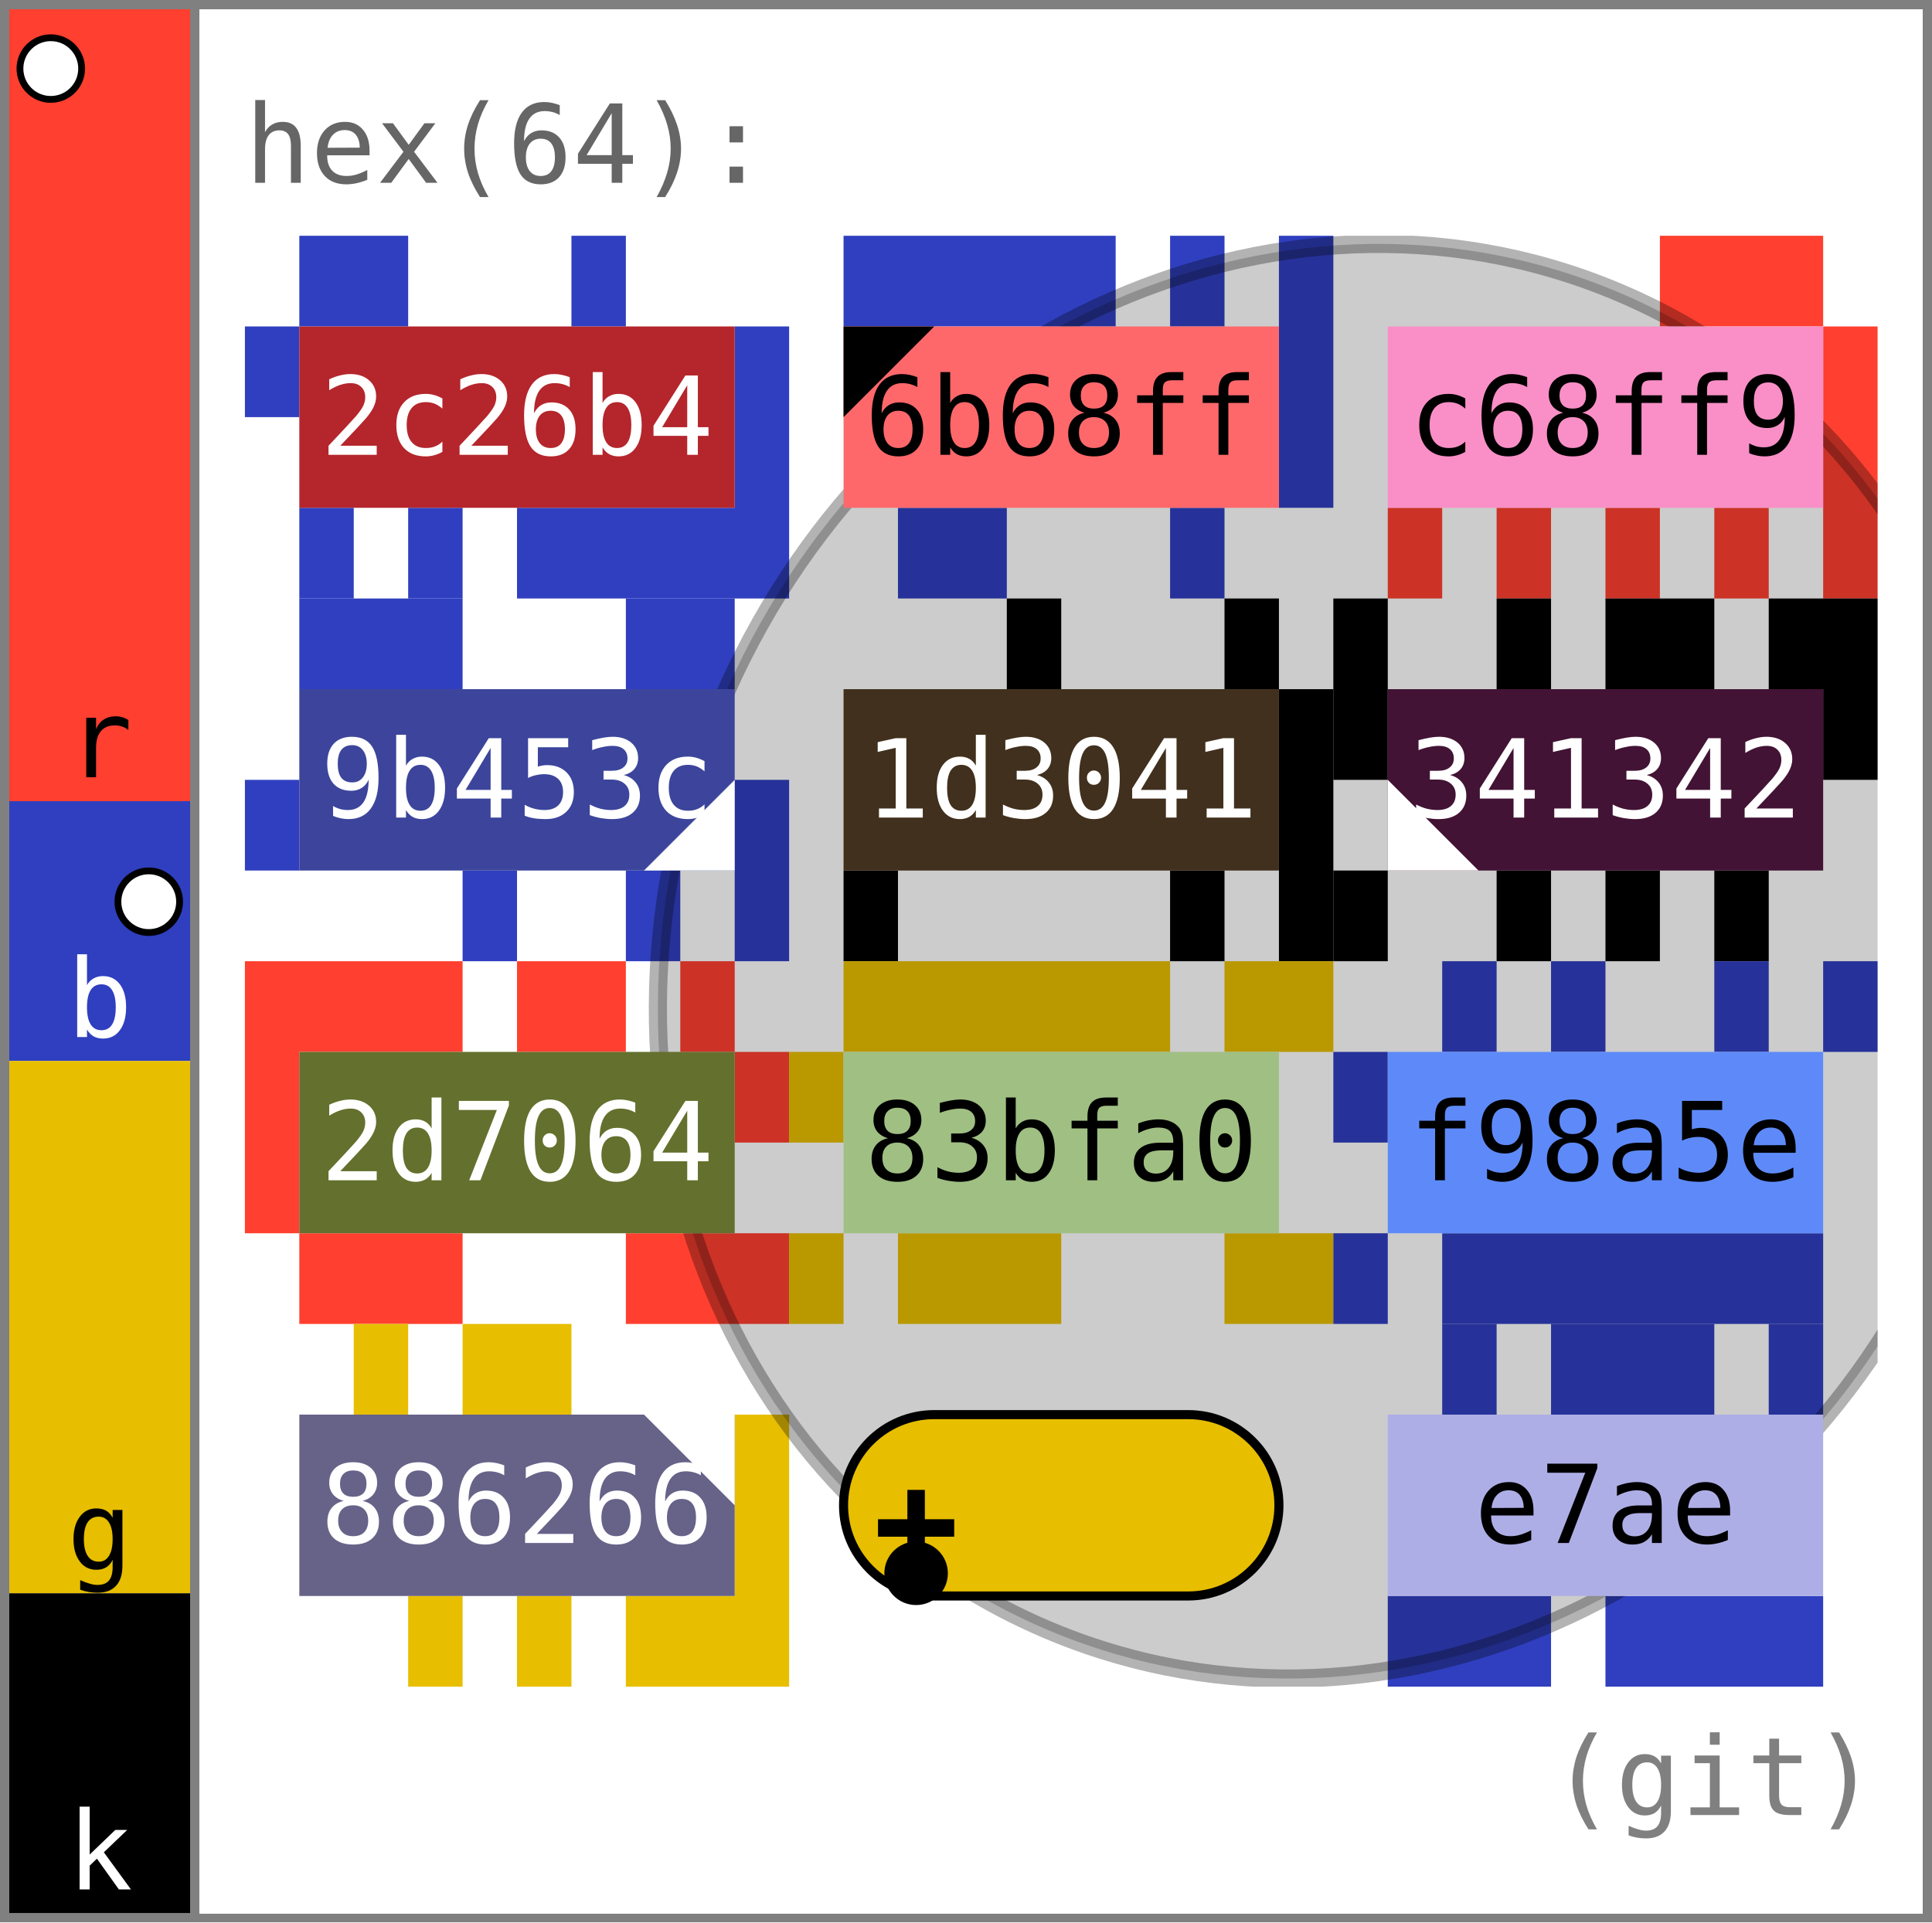
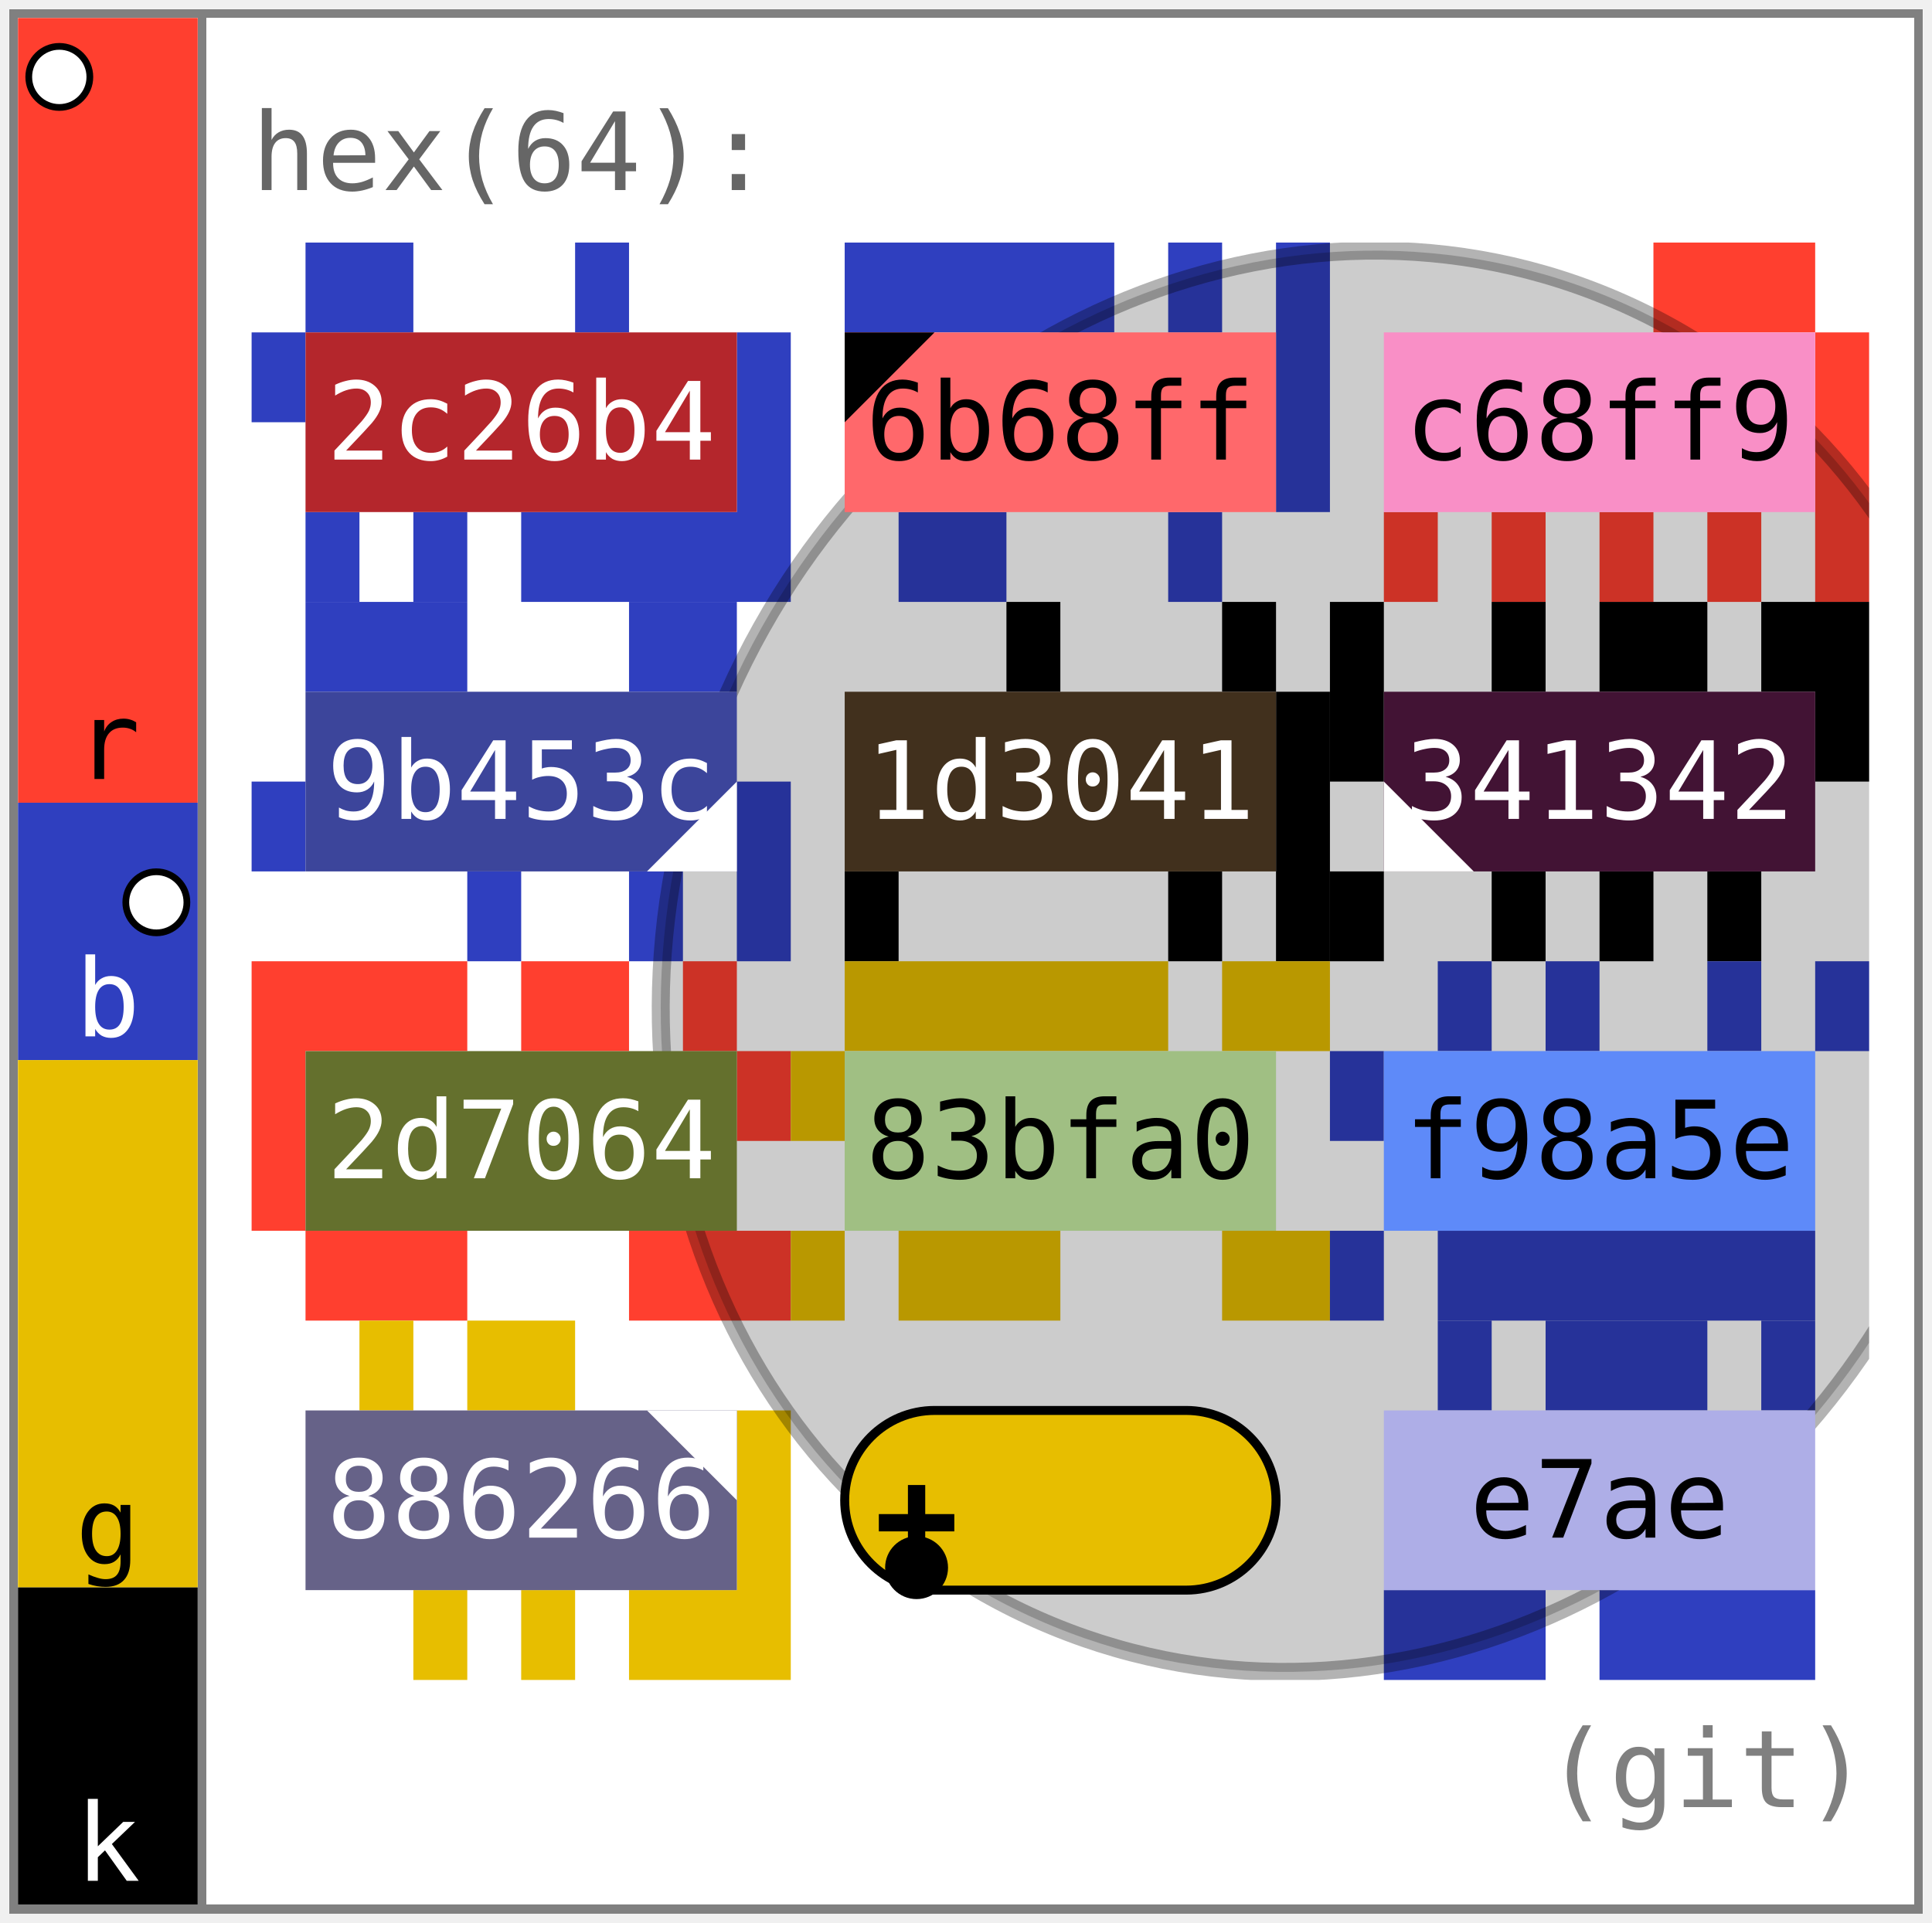
- <svg xmlns="http://www.w3.org/2000/svg" width="213" height="212" viewBox="0 0 213 212" font-family="&quot;JetBrains Mono&quot;, &quot;Menlo&quot;, &quot;Consolas&quot;, &quot;DejaVu Sans Mono&quot;, &quot;Liberation Mono&quot;, &quot;Roboto Mono&quot;, &quot;Noto Sans Mono&quot;, monospace" data-entviz-version="v11" data-entviz-lib="0.11.0" data-input-bytes="64" data-cols="3" data-rows="4">
+ <svg xmlns="http://www.w3.org/2000/svg" width="215" height="214" viewBox="0 0 215 214" font-family="&quot;JetBrains Mono&quot;, &quot;Menlo&quot;, &quot;Consolas&quot;, &quot;DejaVu Sans Mono&quot;, &quot;Liberation Mono&quot;, &quot;Roboto Mono&quot;, &quot;Noto Sans Mono&quot;, monospace" data-entviz-version="v12" data-entviz-lib="0.12.0" data-input-bytes="64" data-cols="3" data-rows="4">
  <defs>
    <clipPath id="grid-clip-95fc460c4ebe155d-3x4">
-       <rect x="27" y="26" width="180" height="160" />
+       <rect x="28" y="27" width="180" height="160" />
    </clipPath>
  </defs>
-   <rect x="0" y="0" width="213" height="212" fill="#ffffff" />
+   <rect x="1" y="1" width="213" height="212" fill="#ffffff" />
  <g data-channel="grid">
-     <rect x="27" y="26" width="180" height="160" fill="#ffffff" />
+     <rect x="28" y="27" width="180" height="160" fill="#ffffff" />
    <g>
-       <path fill="#2f3fbf" d="M33 26h6v10h-6zM39 26h6v10h-6zM63 26h6v10h-6zM81 36h6v10h-6zM81 46h6v10h-6zM81 56h6v10h-6zM75 56h6v10h-6zM69 56h6v10h-6zM63 56h6v10h-6zM57 56h6v10h-6zM45 56h6v10h-6zM33 56h6v10h-6zM27 36h6v10h-6z" />
-       <path fill="#2f3fbf" d="M93 26h6v10h-6zM99 26h6v10h-6zM105 26h6v10h-6zM111 26h6v10h-6zM117 26h6v10h-6zM129 26h6v10h-6zM141 26h6v10h-6zM141 36h6v10h-6zM141 46h6v10h-6zM129 56h6v10h-6zM105 56h6v10h-6zM99 56h6v10h-6z" />
-       <path fill="#ff3f2f" d="M183 26h6v10h-6zM189 26h6v10h-6zM195 26h6v10h-6zM201 36h6v10h-6zM201 46h6v10h-6zM201 56h6v10h-6zM189 56h6v10h-6zM177 56h6v10h-6zM165 56h6v10h-6zM153 56h6v10h-6z" />
-       <path fill="#2f3fbf" d="M33 66h6v10h-6zM39 66h6v10h-6zM45 66h6v10h-6zM69 66h6v10h-6zM75 66h6v10h-6zM81 86h6v10h-6zM81 96h6v10h-6zM69 96h6v10h-6zM51 96h6v10h-6zM27 86h6v10h-6z" />
-       <path fill="#000000" d="M111 66h6v10h-6zM135 66h6v10h-6zM141 76h6v10h-6zM141 86h6v10h-6zM141 96h6v10h-6zM129 96h6v10h-6zM93 96h6v10h-6z" />
-       <path fill="#000000" d="M147 66h6v10h-6zM165 66h6v10h-6zM177 66h6v10h-6zM183 66h6v10h-6zM195 66h6v10h-6zM201 66h6v10h-6zM201 76h6v10h-6zM189 96h6v10h-6zM177 96h6v10h-6zM165 96h6v10h-6zM147 96h6v10h-6zM147 76h6v10h-6z" />
-       <path fill="#ff3f2f" d="M27 106h6v10h-6zM33 106h6v10h-6zM39 106h6v10h-6zM45 106h6v10h-6zM57 106h6v10h-6zM63 106h6v10h-6zM75 106h6v10h-6zM81 116h6v10h-6zM81 136h6v10h-6zM75 136h6v10h-6zM69 136h6v10h-6zM45 136h6v10h-6zM39 136h6v10h-6zM33 136h6v10h-6zM27 126h6v10h-6zM27 116h6v10h-6z" />
-       <path fill="#e7be00" d="M93 106h6v10h-6zM99 106h6v10h-6zM105 106h6v10h-6zM111 106h6v10h-6zM117 106h6v10h-6zM123 106h6v10h-6zM135 106h6v10h-6zM141 106h6v10h-6zM141 136h6v10h-6zM135 136h6v10h-6zM111 136h6v10h-6zM105 136h6v10h-6zM99 136h6v10h-6zM87 136h6v10h-6zM87 116h6v10h-6z" />
-       <path fill="#2f3fbf" d="M159 106h6v10h-6zM171 106h6v10h-6zM189 106h6v10h-6zM201 106h6v10h-6zM195 136h6v10h-6zM189 136h6v10h-6zM183 136h6v10h-6zM177 136h6v10h-6zM171 136h6v10h-6zM165 136h6v10h-6zM159 136h6v10h-6zM147 136h6v10h-6zM147 116h6v10h-6z" />
-       <path fill="#e7be00" d="M39 146h6v10h-6zM51 146h6v10h-6zM57 146h6v10h-6zM81 156h6v10h-6zM81 166h6v10h-6zM81 176h6v10h-6zM75 176h6v10h-6zM69 176h6v10h-6zM57 176h6v10h-6zM45 176h6v10h-6z" />
-       <path fill="#2f3fbf" d="M159 146h6v10h-6zM171 146h6v10h-6zM177 146h6v10h-6zM183 146h6v10h-6zM195 146h6v10h-6zM195 176h6v10h-6zM189 176h6v10h-6zM183 176h6v10h-6zM177 176h6v10h-6zM165 176h6v10h-6zM159 176h6v10h-6zM153 176h6v10h-6z" />
+       <path fill="#2f3fbf" d="M34 27h6v10h-6zM40 27h6v10h-6zM64 27h6v10h-6zM82 37h6v10h-6zM82 47h6v10h-6zM82 57h6v10h-6zM76 57h6v10h-6zM70 57h6v10h-6zM64 57h6v10h-6zM58 57h6v10h-6zM46 57h6v10h-6zM34 57h6v10h-6zM28 37h6v10h-6z" />
+       <path fill="#2f3fbf" d="M94 27h6v10h-6zM100 27h6v10h-6zM106 27h6v10h-6zM112 27h6v10h-6zM118 27h6v10h-6zM130 27h6v10h-6zM142 27h6v10h-6zM142 37h6v10h-6zM142 47h6v10h-6zM130 57h6v10h-6zM106 57h6v10h-6zM100 57h6v10h-6z" />
+       <path fill="#ff3f2f" d="M184 27h6v10h-6zM190 27h6v10h-6zM196 27h6v10h-6zM202 37h6v10h-6zM202 47h6v10h-6zM202 57h6v10h-6zM190 57h6v10h-6zM178 57h6v10h-6zM166 57h6v10h-6zM154 57h6v10h-6z" />
+       <path fill="#2f3fbf" d="M34 67h6v10h-6zM40 67h6v10h-6zM46 67h6v10h-6zM70 67h6v10h-6zM76 67h6v10h-6zM82 87h6v10h-6zM82 97h6v10h-6zM70 97h6v10h-6zM52 97h6v10h-6zM28 87h6v10h-6z" />
+       <path fill="#000000" d="M112 67h6v10h-6zM136 67h6v10h-6zM142 77h6v10h-6zM142 87h6v10h-6zM142 97h6v10h-6zM130 97h6v10h-6zM94 97h6v10h-6z" />
+       <path fill="#000000" d="M148 67h6v10h-6zM166 67h6v10h-6zM178 67h6v10h-6zM184 67h6v10h-6zM196 67h6v10h-6zM202 67h6v10h-6zM202 77h6v10h-6zM190 97h6v10h-6zM178 97h6v10h-6zM166 97h6v10h-6zM148 97h6v10h-6zM148 77h6v10h-6z" />
+       <path fill="#ff3f2f" d="M28 107h6v10h-6zM34 107h6v10h-6zM40 107h6v10h-6zM46 107h6v10h-6zM58 107h6v10h-6zM64 107h6v10h-6zM76 107h6v10h-6zM82 117h6v10h-6zM82 137h6v10h-6zM76 137h6v10h-6zM70 137h6v10h-6zM46 137h6v10h-6zM40 137h6v10h-6zM34 137h6v10h-6zM28 127h6v10h-6zM28 117h6v10h-6z" />
+       <path fill="#e7be00" d="M94 107h6v10h-6zM100 107h6v10h-6zM106 107h6v10h-6zM112 107h6v10h-6zM118 107h6v10h-6zM124 107h6v10h-6zM136 107h6v10h-6zM142 107h6v10h-6zM142 137h6v10h-6zM136 137h6v10h-6zM112 137h6v10h-6zM106 137h6v10h-6zM100 137h6v10h-6zM88 137h6v10h-6zM88 117h6v10h-6z" />
+       <path fill="#2f3fbf" d="M160 107h6v10h-6zM172 107h6v10h-6zM190 107h6v10h-6zM202 107h6v10h-6zM196 137h6v10h-6zM190 137h6v10h-6zM184 137h6v10h-6zM178 137h6v10h-6zM172 137h6v10h-6zM166 137h6v10h-6zM160 137h6v10h-6zM148 137h6v10h-6zM148 117h6v10h-6z" />
+       <path fill="#e7be00" d="M40 147h6v10h-6zM52 147h6v10h-6zM58 147h6v10h-6zM82 157h6v10h-6zM82 167h6v10h-6zM82 177h6v10h-6zM76 177h6v10h-6zM70 177h6v10h-6zM58 177h6v10h-6zM46 177h6v10h-6z" />
+       <path fill="#2f3fbf" d="M160 147h6v10h-6zM172 147h6v10h-6zM178 147h6v10h-6zM184 147h6v10h-6zM196 147h6v10h-6zM196 177h6v10h-6zM190 177h6v10h-6zM184 177h6v10h-6zM178 177h6v10h-6zM166 177h6v10h-6zM160 177h6v10h-6zM154 177h6v10h-6z" />
    </g>
-     <g clip-path="url(#grid-clip-95fc460c4ebe155d-3x4)" data-channel="ellipse" data-ellipse-anchor-x="147" data-ellipse-anchor-y="106" data-ellipse-rx="73.265" data-ellipse-ry="80.187" data-ellipse-rotation-deg="24">
-       <ellipse cx="147" cy="106" rx="73.265" ry="80.187" transform="rotate(24 147 106)" fill="#000000" stroke="#000000" fill-opacity="0.2" stroke-opacity="0.3" stroke-width="2" />
+     <g clip-path="url(#grid-clip-95fc460c4ebe155d-3x4)" data-channel="ellipse" data-ellipse-anchor-x="148" data-ellipse-anchor-y="107" data-ellipse-rx="73.265" data-ellipse-ry="80.187" data-ellipse-rotation-deg="24">
+       <ellipse cx="148" cy="107" rx="73.265" ry="80.187" transform="rotate(24 148 107)" fill="#000000" stroke="#000000" fill-opacity="0.2" stroke-opacity="0.3" stroke-width="2" />
    </g>
    <g>
      <g data-channel="cell" data-cell-index="0" data-cell-row="0" data-cell-col="0" data-surround-bits="0x95fc46" data-edge-color="#2f3fbf">
-         <rect x="33" y="36" width="48" height="20" fill="#b4262c" />
-         <text x="57" y="46" fill="#ffffff" font-size="12" text-anchor="middle" dominant-baseline="central">2c26b4</text>
+         <rect x="34" y="37" width="48" height="20" fill="#b4262c" />
+         <text x="58" y="47" fill="#ffffff" font-size="12" text-anchor="middle" dominant-baseline="central">2c26b4</text>
      </g>
      <g data-channel="cell" data-cell-index="1" data-cell-row="0" data-cell-col="1" data-surround-bits="0xc4ebe" data-edge-color="#2f3fbf" data-cell-quartile="1">
-         <rect x="93" y="36" width="48" height="20" fill="#ff686b" />
-         <text x="117" y="46" fill="#000000" font-size="12" text-anchor="middle" dominant-baseline="central">6b68ff</text>
-         <polygon points="93,36 103,36 93,46" fill="#000000" />
+         <rect x="94" y="37" width="48" height="20" fill="#ff686b" />
+         <text x="118" y="47" fill="#000000" font-size="12" text-anchor="middle" dominant-baseline="central">6b68ff</text>
+         <polygon points="94,37 104,37 94,47" fill="#000000" />
      </g>
      <g data-channel="cell" data-cell-index="2" data-cell-row="0" data-cell-col="2" data-surround-bits="0x155dc0" data-edge-color="#ff3f2f">
-         <rect x="153" y="36" width="48" height="20" fill="#f98fc6" />
-         <text x="177" y="46" fill="#000000" font-size="12" text-anchor="middle" dominant-baseline="central">c68ff9</text>
+         <rect x="154" y="37" width="48" height="20" fill="#f98fc6" />
+         <text x="178" y="47" fill="#000000" font-size="12" text-anchor="middle" dominant-baseline="central">c68ff9</text>
      </g>
      <g data-channel="cell" data-cell-index="3" data-cell-row="1" data-cell-col="0" data-surround-bits="0x42598e" data-edge-color="#2f3fbf" data-cell-quartile="3">
-         <rect x="33" y="76" width="48" height="20" fill="#3c459b" />
-         <text x="57" y="86" fill="#ffffff" font-size="12" text-anchor="middle" dominant-baseline="central">9b453c</text>
-         <polygon points="81,96 81,86 71,96" fill="#ffffff" />
+         <rect x="34" y="77" width="48" height="20" fill="#3c459b" />
+         <text x="58" y="87" fill="#ffffff" font-size="12" text-anchor="middle" dominant-baseline="central">9b453c</text>
+         <polygon points="82,97 82,87 72,97" fill="#ffffff" />
      </g>
      <g data-channel="cell" data-cell-index="4" data-cell-row="1" data-cell-col="1" data-surround-bits="0x105d10" data-edge-color="#000000">
-         <rect x="93" y="76" width="48" height="20" fill="#41301d" />
-         <text x="117" y="86" fill="#ffffff" font-size="12" text-anchor="middle" dominant-baseline="central">1d3041</text>
+         <rect x="94" y="77" width="48" height="20" fill="#41301d" />
+         <text x="118" y="87" fill="#ffffff" font-size="12" text-anchor="middle" dominant-baseline="central">1d3041</text>
      </g>
      <g data-channel="cell" data-cell-index="5" data-cell-row="1" data-cell-col="2" data-surround-bits="0xa54769" data-edge-color="#000000" data-cell-quartile="4">
-         <rect x="153" y="76" width="48" height="20" fill="#421334" />
-         <text x="177" y="86" fill="#ffffff" font-size="12" text-anchor="middle" dominant-baseline="central">341342</text>
-         <polygon points="153,96 153,86 163,96" fill="#ffffff" />
+         <rect x="154" y="77" width="48" height="20" fill="#421334" />
+         <text x="178" y="87" fill="#ffffff" font-size="12" text-anchor="middle" dominant-baseline="central">341342</text>
+         <polygon points="154,97 154,87 164,97" fill="#ffffff" />
      </g>
      <g data-channel="cell" data-cell-index="6" data-cell-row="2" data-cell-col="0" data-surround-bits="0xdc756f" data-edge-color="#ff3f2f">
-         <rect x="33" y="116" width="48" height="20" fill="#64702d" />
-         <text x="57" y="126" fill="#ffffff" font-size="12" text-anchor="middle" dominant-baseline="central">2d7064</text>
+         <rect x="34" y="117" width="48" height="20" fill="#64702d" />
+         <text x="58" y="127" fill="#ffffff" font-size="12" text-anchor="middle" dominant-baseline="central">2d7064</text>
      </g>
      <g data-channel="cell" data-cell-index="7" data-cell-row="2" data-cell-col="1" data-surround-bits="0xae337e" data-edge-color="#e7be00">
-         <rect x="93" y="116" width="48" height="20" fill="#a0bf83" />
-         <text x="117" y="126" fill="#000000" font-size="12" text-anchor="middle" dominant-baseline="central">83bfa0</text>
+         <rect x="94" y="117" width="48" height="20" fill="#a0bf83" />
+         <text x="118" y="127" fill="#000000" font-size="12" text-anchor="middle" dominant-baseline="central">83bfa0</text>
      </g>
      <g data-channel="cell" data-cell-index="8" data-cell-row="2" data-cell-col="2" data-surround-bits="0xafe294" data-edge-color="#2f3fbf">
-         <rect x="153" y="116" width="48" height="20" fill="#5e8af9" />
-         <text x="177" y="126" fill="#000000" font-size="12" text-anchor="middle" dominant-baseline="central">f98a5e</text>
+         <rect x="154" y="117" width="48" height="20" fill="#5e8af9" />
+         <text x="178" y="127" fill="#000000" font-size="12" text-anchor="middle" dominant-baseline="central">f98a5e</text>
      </g>
      <g data-channel="cell" data-cell-index="9" data-cell-row="3" data-cell-col="0" data-surround-bits="0x57c34" data-edge-color="#e7be00" data-cell-quartile="2">
-         <rect x="33" y="156" width="48" height="20" fill="#666288" />
-         <text x="57" y="166" fill="#ffffff" font-size="12" text-anchor="middle" dominant-baseline="central">886266</text>
-         <polygon points="81,156 71,156 81,166" fill="#ffffff" />
+         <rect x="34" y="157" width="48" height="20" fill="#666288" />
+         <text x="58" y="167" fill="#ffffff" font-size="12" text-anchor="middle" dominant-baseline="central">886266</text>
+         <polygon points="82,157 72,157 82,167" fill="#ffffff" />
      </g>
      <g data-channel="cell" data-cell-index="10" data-cell-row="3" data-cell-col="1" data-cell-blank="true" data-cell-blank-map="true">
-         <rect x="93" y="156" width="48" height="20" rx="10" ry="10" fill="#e7be00" stroke="#000000" stroke-width="1" />
-         <circle cx="101" cy="173.5" r="3.5" fill="#000000" data-blank-map-min="3,0" />
-         <path d="M 96.8,168.5 H 105.2 M 101,164.3 V 172.7" fill="none" stroke="#000000" stroke-width="1.925" stroke-linecap="butt" data-blank-map-max="2,0" />
+         <rect x="94" y="157" width="48" height="20" rx="10" ry="10" fill="#e7be00" stroke="#000000" stroke-width="1" />
+         <circle cx="102" cy="174.5" r="3.5" fill="#000000" data-blank-map-min="3,0" />
+         <path d="M 97.8,169.5 H 106.2 M 102,165.3 V 173.7" fill="none" stroke="#000000" stroke-width="1.925" stroke-linecap="butt" data-blank-map-max="2,0" />
      </g>
      <g data-channel="cell" data-cell-index="11" data-cell-row="3" data-cell-col="2" data-surround-bits="0x1de174" data-edge-color="#2f3fbf">
-         <rect x="153" y="156" width="48" height="20" fill="#aeaee7" />
-         <text x="177" y="166" fill="#000000" font-size="12" text-anchor="middle" dominant-baseline="central">e7ae</text>
+         <rect x="154" y="157" width="48" height="20" fill="#aeaee7" />
+         <text x="178" y="167" fill="#000000" font-size="12" text-anchor="middle" dominant-baseline="central">e7ae</text>
      </g>
    </g>
  </g>
  <g data-channel="color-bar" data-bar-slots="16" data-bar-marker-left="0" data-bar-marker-right="7">
    <g data-color-bar-rank="0" data-color-bar-band="R">
-       <rect x="1" y="1" width="20" height="87.352" fill="#ff3f2f" />
-       <text x="11" y="85.712" fill="#000000" font-size="12" text-anchor="middle" data-color-bar-letter="true">r</text>
+       <rect x="2" y="2" width="20" height="87.352" fill="#ff3f2f" />
+       <text x="12" y="86.712" fill="#000000" font-size="12" text-anchor="middle" data-color-bar-letter="true">r</text>
    </g>
    <g data-color-bar-rank="1" data-color-bar-band="B">
-       <rect x="1" y="88.352" width="20" height="28.648" fill="#2f3fbf" />
-       <text x="11" y="114.361" fill="#ffffff" font-size="12" text-anchor="middle" data-color-bar-letter="true">b</text>
+       <rect x="2" y="89.352" width="20" height="28.648" fill="#2f3fbf" />
+       <text x="12" y="115.361" fill="#ffffff" font-size="12" text-anchor="middle" data-color-bar-letter="true">b</text>
    </g>
    <g data-color-bar-rank="2" data-color-bar-band="G">
-       <rect x="1" y="117.001" width="20" height="58.701" fill="#e7be00" />
-       <text x="11" y="173.062" fill="#000000" font-size="12" text-anchor="middle" data-color-bar-letter="true">g</text>
+       <rect x="2" y="118.001" width="20" height="58.701" fill="#e7be00" />
+       <text x="12" y="174.062" fill="#000000" font-size="12" text-anchor="middle" data-color-bar-letter="true">g</text>
    </g>
    <g data-color-bar-rank="3" data-color-bar-band="K">
-       <rect x="1" y="175.702" width="20" height="35.298" fill="#000000" />
-       <text x="11" y="208.36" fill="#ffffff" font-size="12" text-anchor="middle" data-color-bar-letter="true">k</text>
+       <rect x="2" y="176.702" width="20" height="35.298" fill="#000000" />
+       <text x="12" y="209.36" fill="#ffffff" font-size="12" text-anchor="middle" data-color-bar-letter="true">k</text>
    </g>
-     <circle cx="5.6" cy="7.562" r="3.4" fill="#ffffff" stroke="#000000" stroke-width="0.75" data-bar-marker="left" />
-     <circle cx="16.4" cy="99.438" r="3.4" fill="#ffffff" stroke="#000000" stroke-width="0.75" data-bar-marker="right" />
+     <circle cx="6.6" cy="8.562" r="3.4" fill="#ffffff" stroke="#000000" stroke-width="0.75" data-bar-marker="left" />
+     <circle cx="17.4" cy="100.438" r="3.4" fill="#ffffff" stroke="#000000" stroke-width="0.75" data-bar-marker="right" />
  </g>
  <g data-channel="label-top">
-     <text x="27" y="16" fill="#666666" font-size="12" dominant-baseline="central">hex(64):</text>
+     <text x="28" y="17" fill="#666666" font-size="12" dominant-baseline="central">hex(64):</text>
  </g>
  <g data-channel="label-bottom">
-     <text x="207" y="196" fill="#666666" font-size="12" text-anchor="end" dominant-baseline="central">
+     <text x="208" y="197" fill="#666666" font-size="12" text-anchor="end" dominant-baseline="central">
      <tspan fill="#808080" data-user-note="git">(git)</tspan>
    </text>
  </g>
-   <line x1="0" y1="0.5" x2="213" y2="0.5" stroke="#808080" stroke-width="1" shape-rendering="crispEdges" />
-   <line x1="212.5" y1="0" x2="212.5" y2="212" stroke="#808080" stroke-width="1" shape-rendering="crispEdges" />
-   <line x1="0" y1="211.5" x2="213" y2="211.5" stroke="#808080" stroke-width="1" shape-rendering="crispEdges" />
-   <line x1="0.5" y1="0" x2="0.5" y2="212" stroke="#808080" stroke-width="1" shape-rendering="crispEdges" />
-   <line x1="21.5" y1="0" x2="21.5" y2="212" stroke="#808080" stroke-width="1" shape-rendering="crispEdges" />
+   <line x1="1" y1="1.5" x2="214" y2="1.5" stroke="#808080" stroke-width="1" shape-rendering="crispEdges" />
+   <line x1="213.5" y1="1" x2="213.5" y2="213" stroke="#808080" stroke-width="1" shape-rendering="crispEdges" />
+   <line x1="1" y1="212.5" x2="214" y2="212.5" stroke="#808080" stroke-width="1" shape-rendering="crispEdges" />
+   <line x1="1.5" y1="1" x2="1.5" y2="213" stroke="#808080" stroke-width="1" shape-rendering="crispEdges" />
+   <line x1="22.5" y1="1" x2="22.5" y2="213" stroke="#808080" stroke-width="1" shape-rendering="crispEdges" />
</svg>
